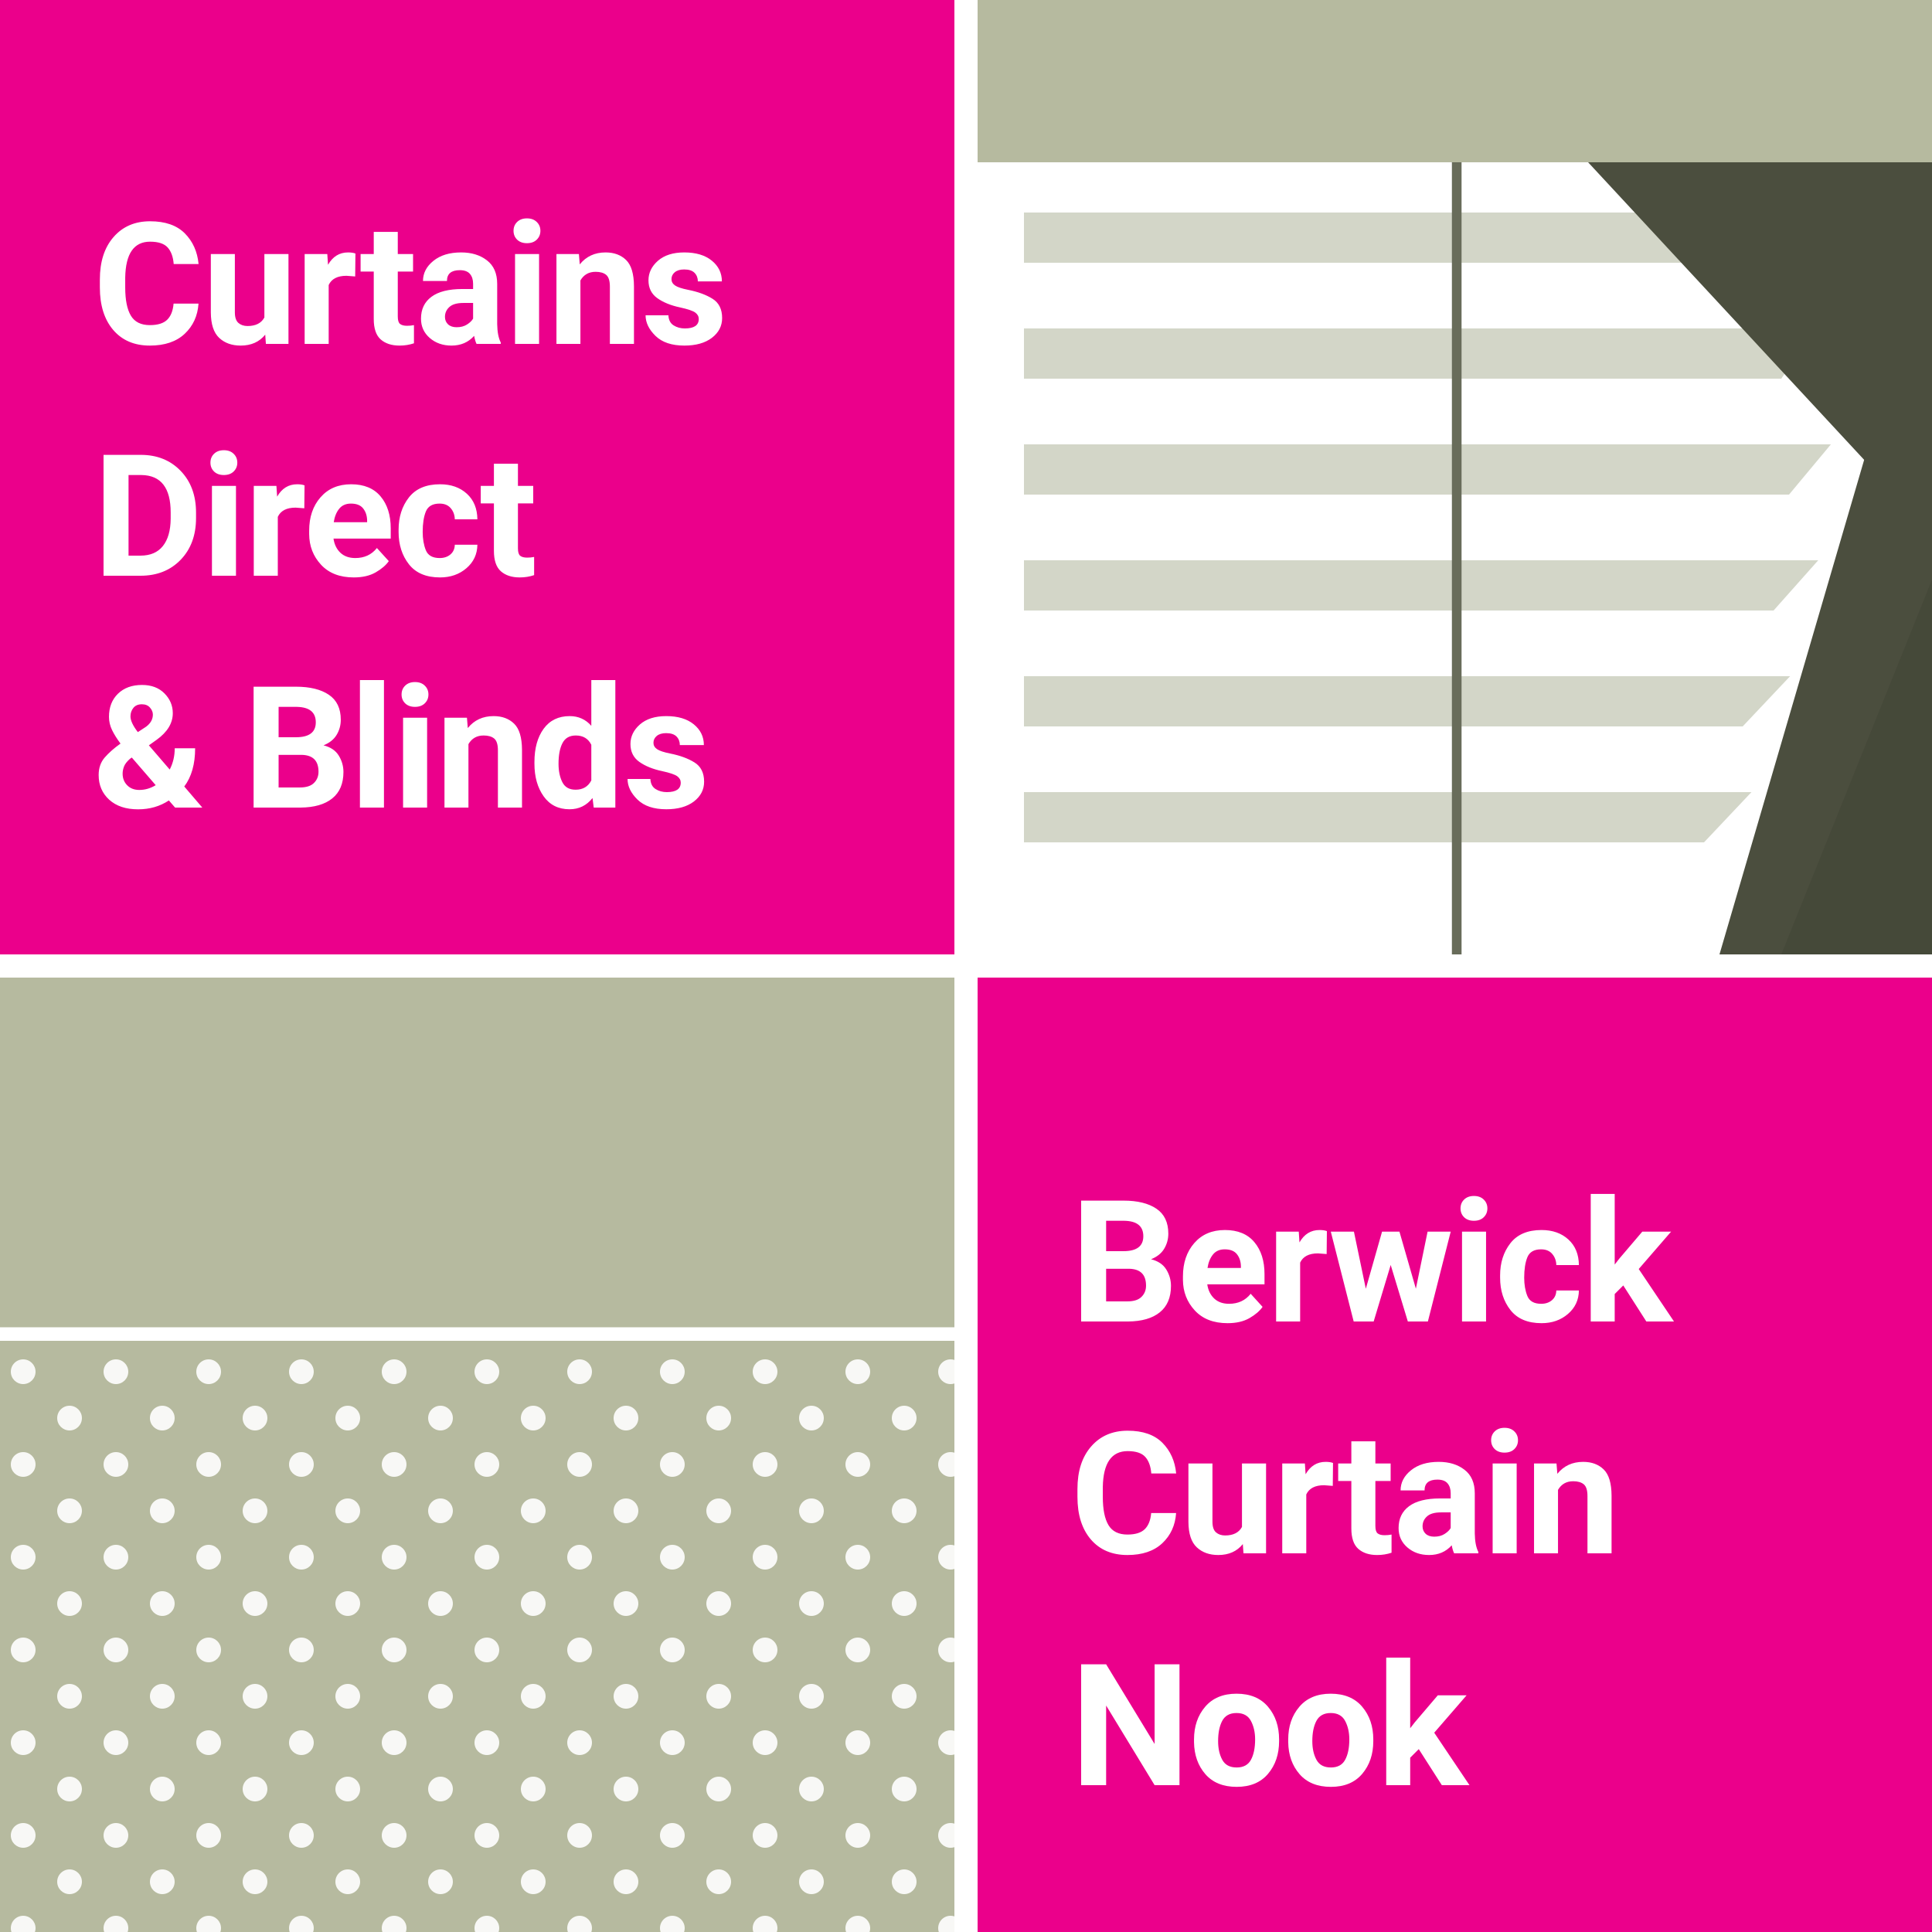
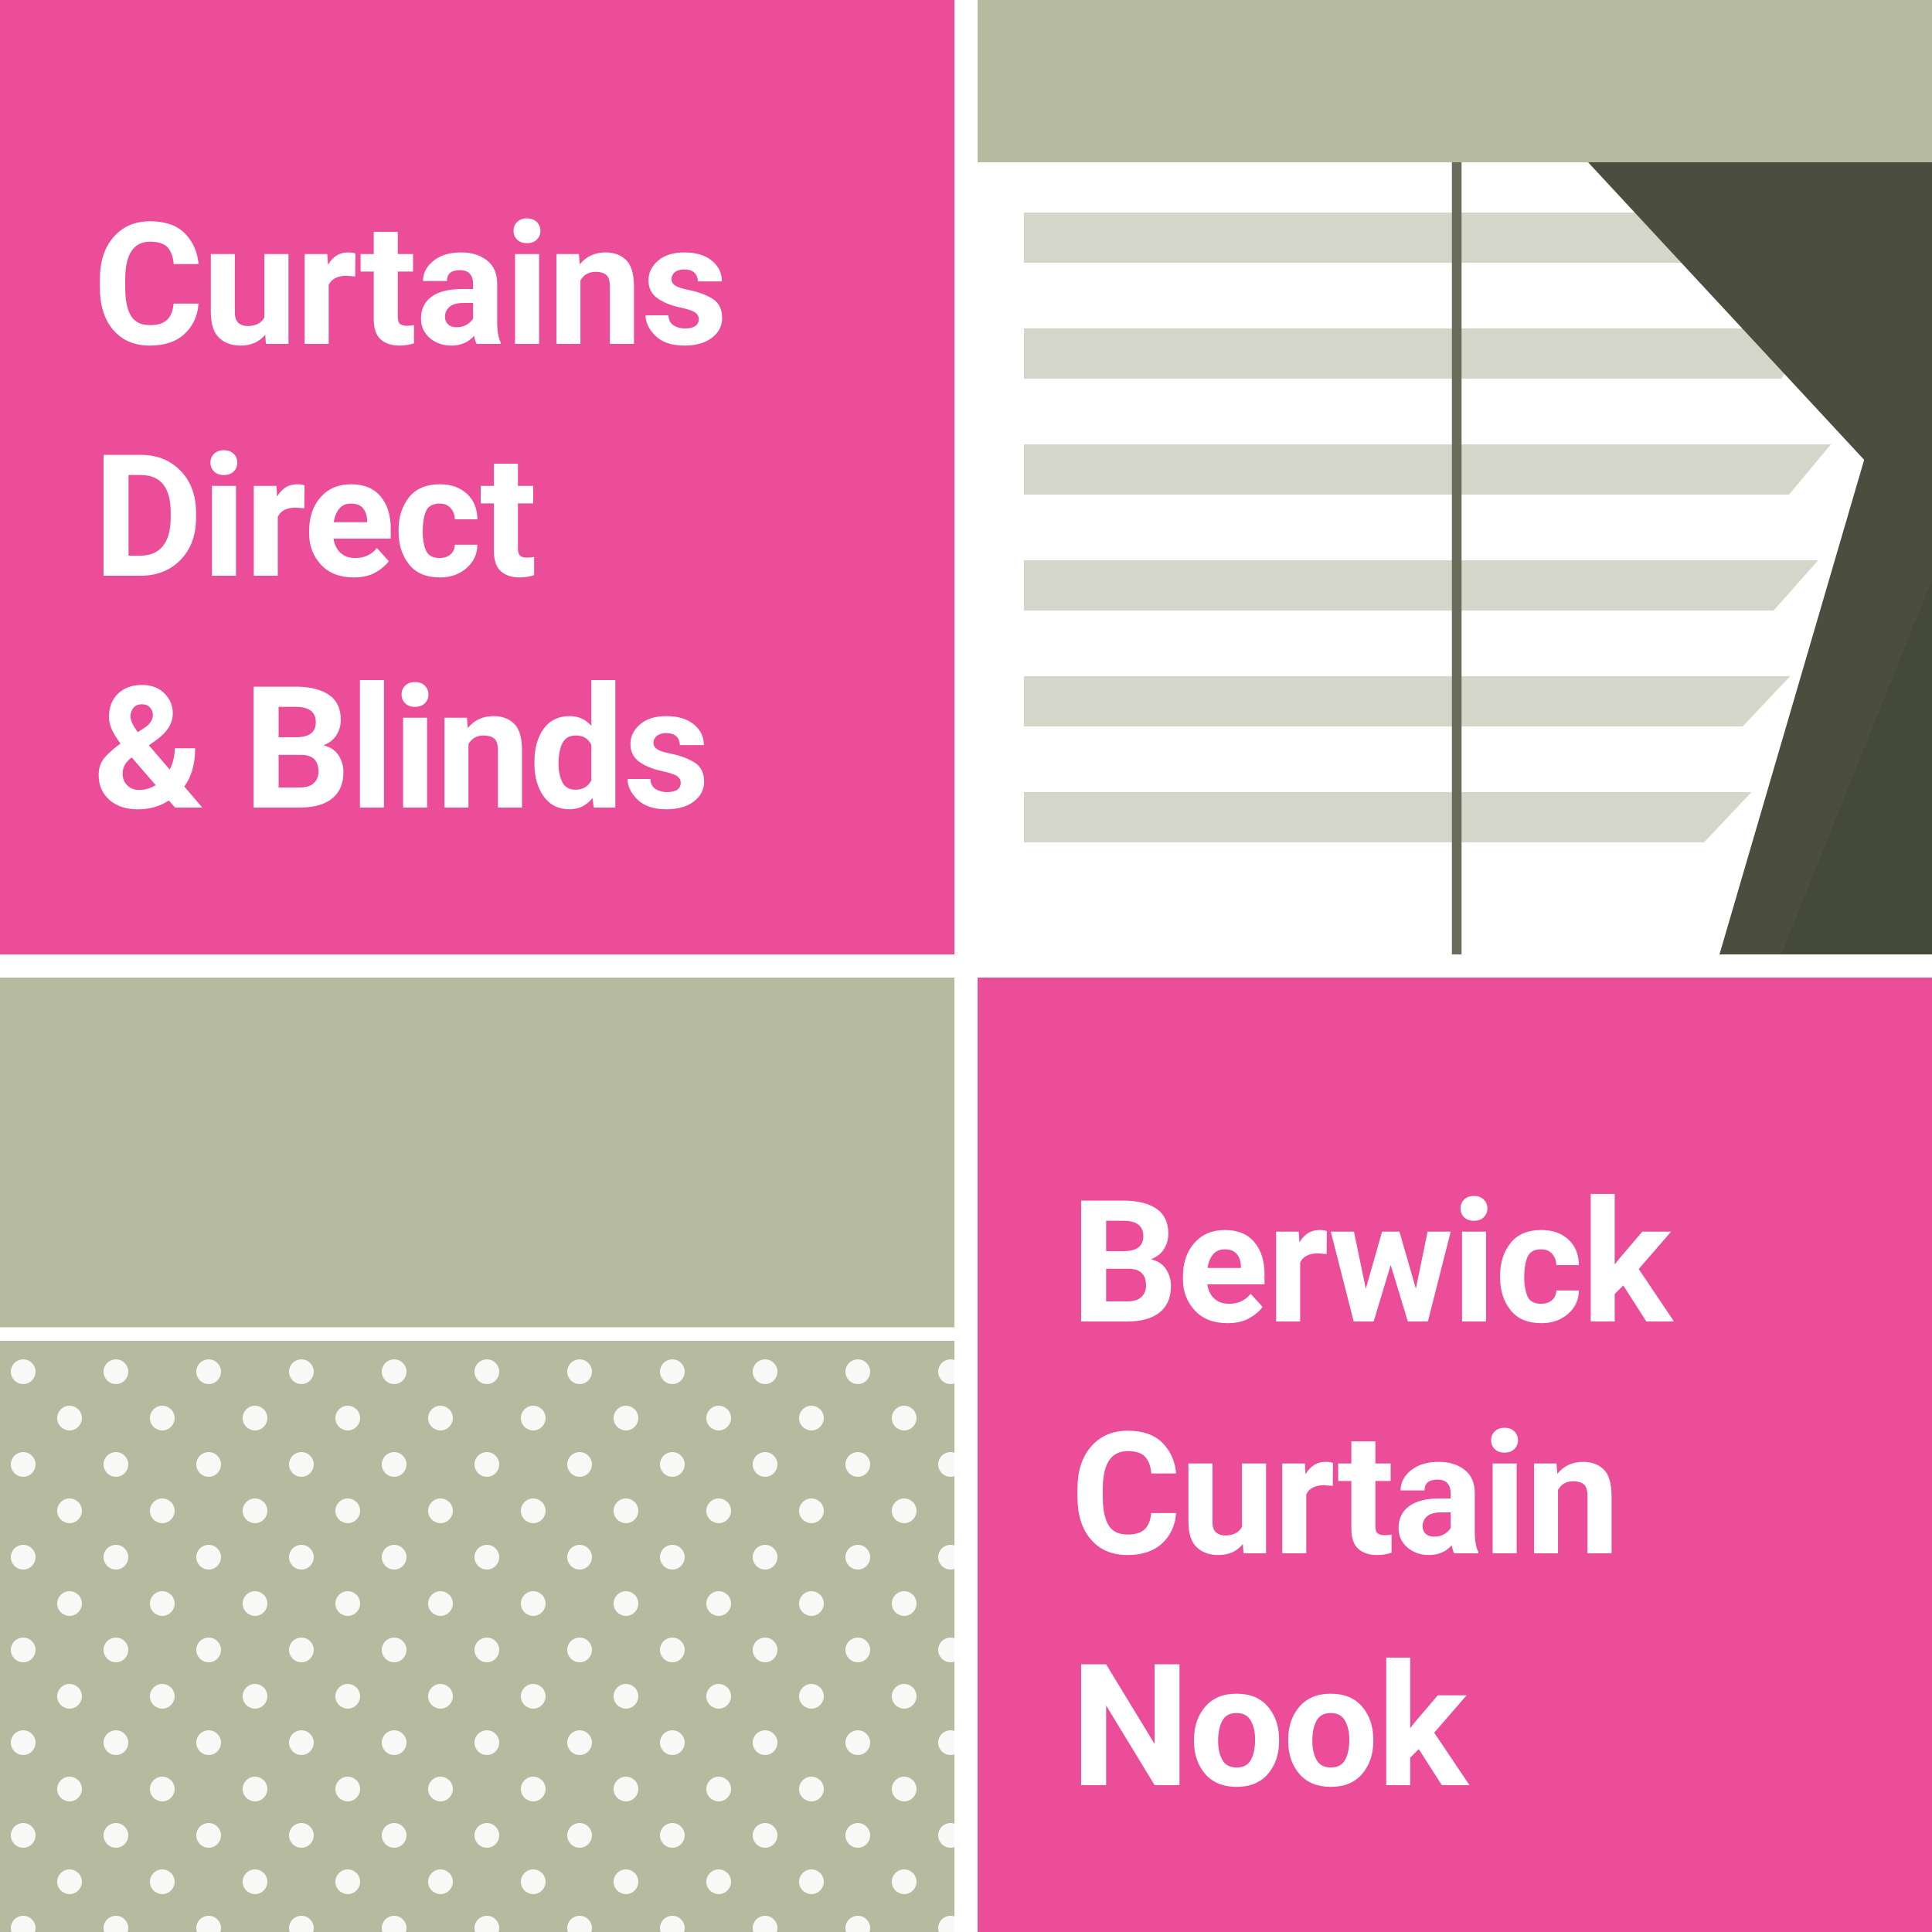
<svg xmlns="http://www.w3.org/2000/svg" viewBox="0 0 500 500" width="100%" height="100%">
  <defs>
    <style>
      .brand-text {
        font-family: -apple-system, BlinkMacSystemFont, "Segoe UI", Roboto, "Helvetica Neue", Arial, sans-serif;
        font-weight: 700;
        fill: #FFFFFF;
        letter-spacing: -0.5px;
      }
      .slat-face {
        fill: #FFFFFF;
      }
      .slat-edge {
        fill: #D3D6C8;
      }
    </style>
    <pattern id="polka-dots" x="0" y="0" width="24" height="24" patternUnits="userSpaceOnUse">
      <circle cx="6" cy="6" r="3.2" fill="#FFFFFF" opacity="0.9" />
      <circle cx="18" cy="18" r="3.2" fill="#FFFFFF" opacity="0.9" />
    </pattern>
  </defs>
  <rect width="500" height="500" fill="#FFFFFF" />
-   <rect x="0" y="0" width="247" height="247" fill="#EB008B" />
+   <rect x="0" y="0" width="247" height="247" fill="#EB4D98" />
  <g transform="translate(24, 45)">
    <text class="brand-text" font-size="44" x="0" y="44">Curtains</text>
    <text class="brand-text" font-size="44" x="0" y="104">Direct</text>
    <text class="brand-text" font-size="44" x="0" y="164">&amp; Blinds</text>
  </g>
  <g transform="translate(253, 0)">
    <rect x="0" y="0" width="247" height="247" fill="#FFFFFF" />
    <rect x="0" y="0" width="247" height="42" fill="#B6BA9F" />
    <polygon points="12,50 215,50 205,68 12,68" class="slat-edge" />
    <polygon points="12,50 215,50 218,55 12,55" class="slat-face" />
    <polygon points="12,80 220,80 208,98 12,98" class="slat-edge" />
    <polygon points="12,80 220,80 223,85 12,85" class="slat-face" />
    <polygon points="12,110 225,110 210,128 12,128" class="slat-edge" />
    <polygon points="12,110 225,110 227,115 12,115" class="slat-face" />
    <polygon points="12,140 222,140 206,158 12,158" class="slat-edge" />
    <polygon points="12,140 222,140 224,145 12,145" class="slat-face" />
    <polygon points="12,170 215,170 198,188 12,188" class="slat-edge" />
    <polygon points="12,170 215,170 217,175 12,175" class="slat-face" />
    <polygon points="12,200 205,200 188,218 12,218" class="slat-edge" />
    <polygon points="12,200 205,200 207,205 12,205" class="slat-face" />
    <line x1="124" y1="42" x2="124" y2="247" stroke="#686C5A" stroke-width="2.5" />
    <polygon points="158,42 247,42 247,125 235,125" fill="#4B4E3E" />
    <polygon points="235,100 247,100 247,247 192,247" fill="#4B4E3E" />
    <polygon points="208,247 247,150 247,247" fill="#3D4032" opacity="0.4" />
  </g>
  <g transform="translate(0, 253)">
    <rect x="0" y="0" width="247" height="92" fill="#B6BA9F" />
    <line x1="0" y1="92" x2="247" y2="92" stroke="#FFFFFF" stroke-width="3" />
    <rect x="0" y="94" width="247" height="153" fill="#B6BA9F" />
    <rect x="0" y="94" width="247" height="153" fill="url(#polka-dots)" />
  </g>
-   <rect x="253" y="253" width="247" height="247" fill="#EB008B" />
+   <rect x="253" y="253" width="247" height="247" fill="#EB4D98" />
  <g transform="translate(277, 298)">
    <text class="brand-text" font-size="44" x="0" y="44">Berwick</text>
    <text class="brand-text" font-size="44" x="0" y="104">Curtain</text>
    <text class="brand-text" font-size="44" x="0" y="164">Nook</text>
  </g>
  <line x1="250" y1="0" x2="250" y2="500" stroke="#FFFFFF" stroke-width="6" />
  <line x1="0" y1="250" x2="500" y2="250" stroke="#FFFFFF" stroke-width="6" />
</svg>
